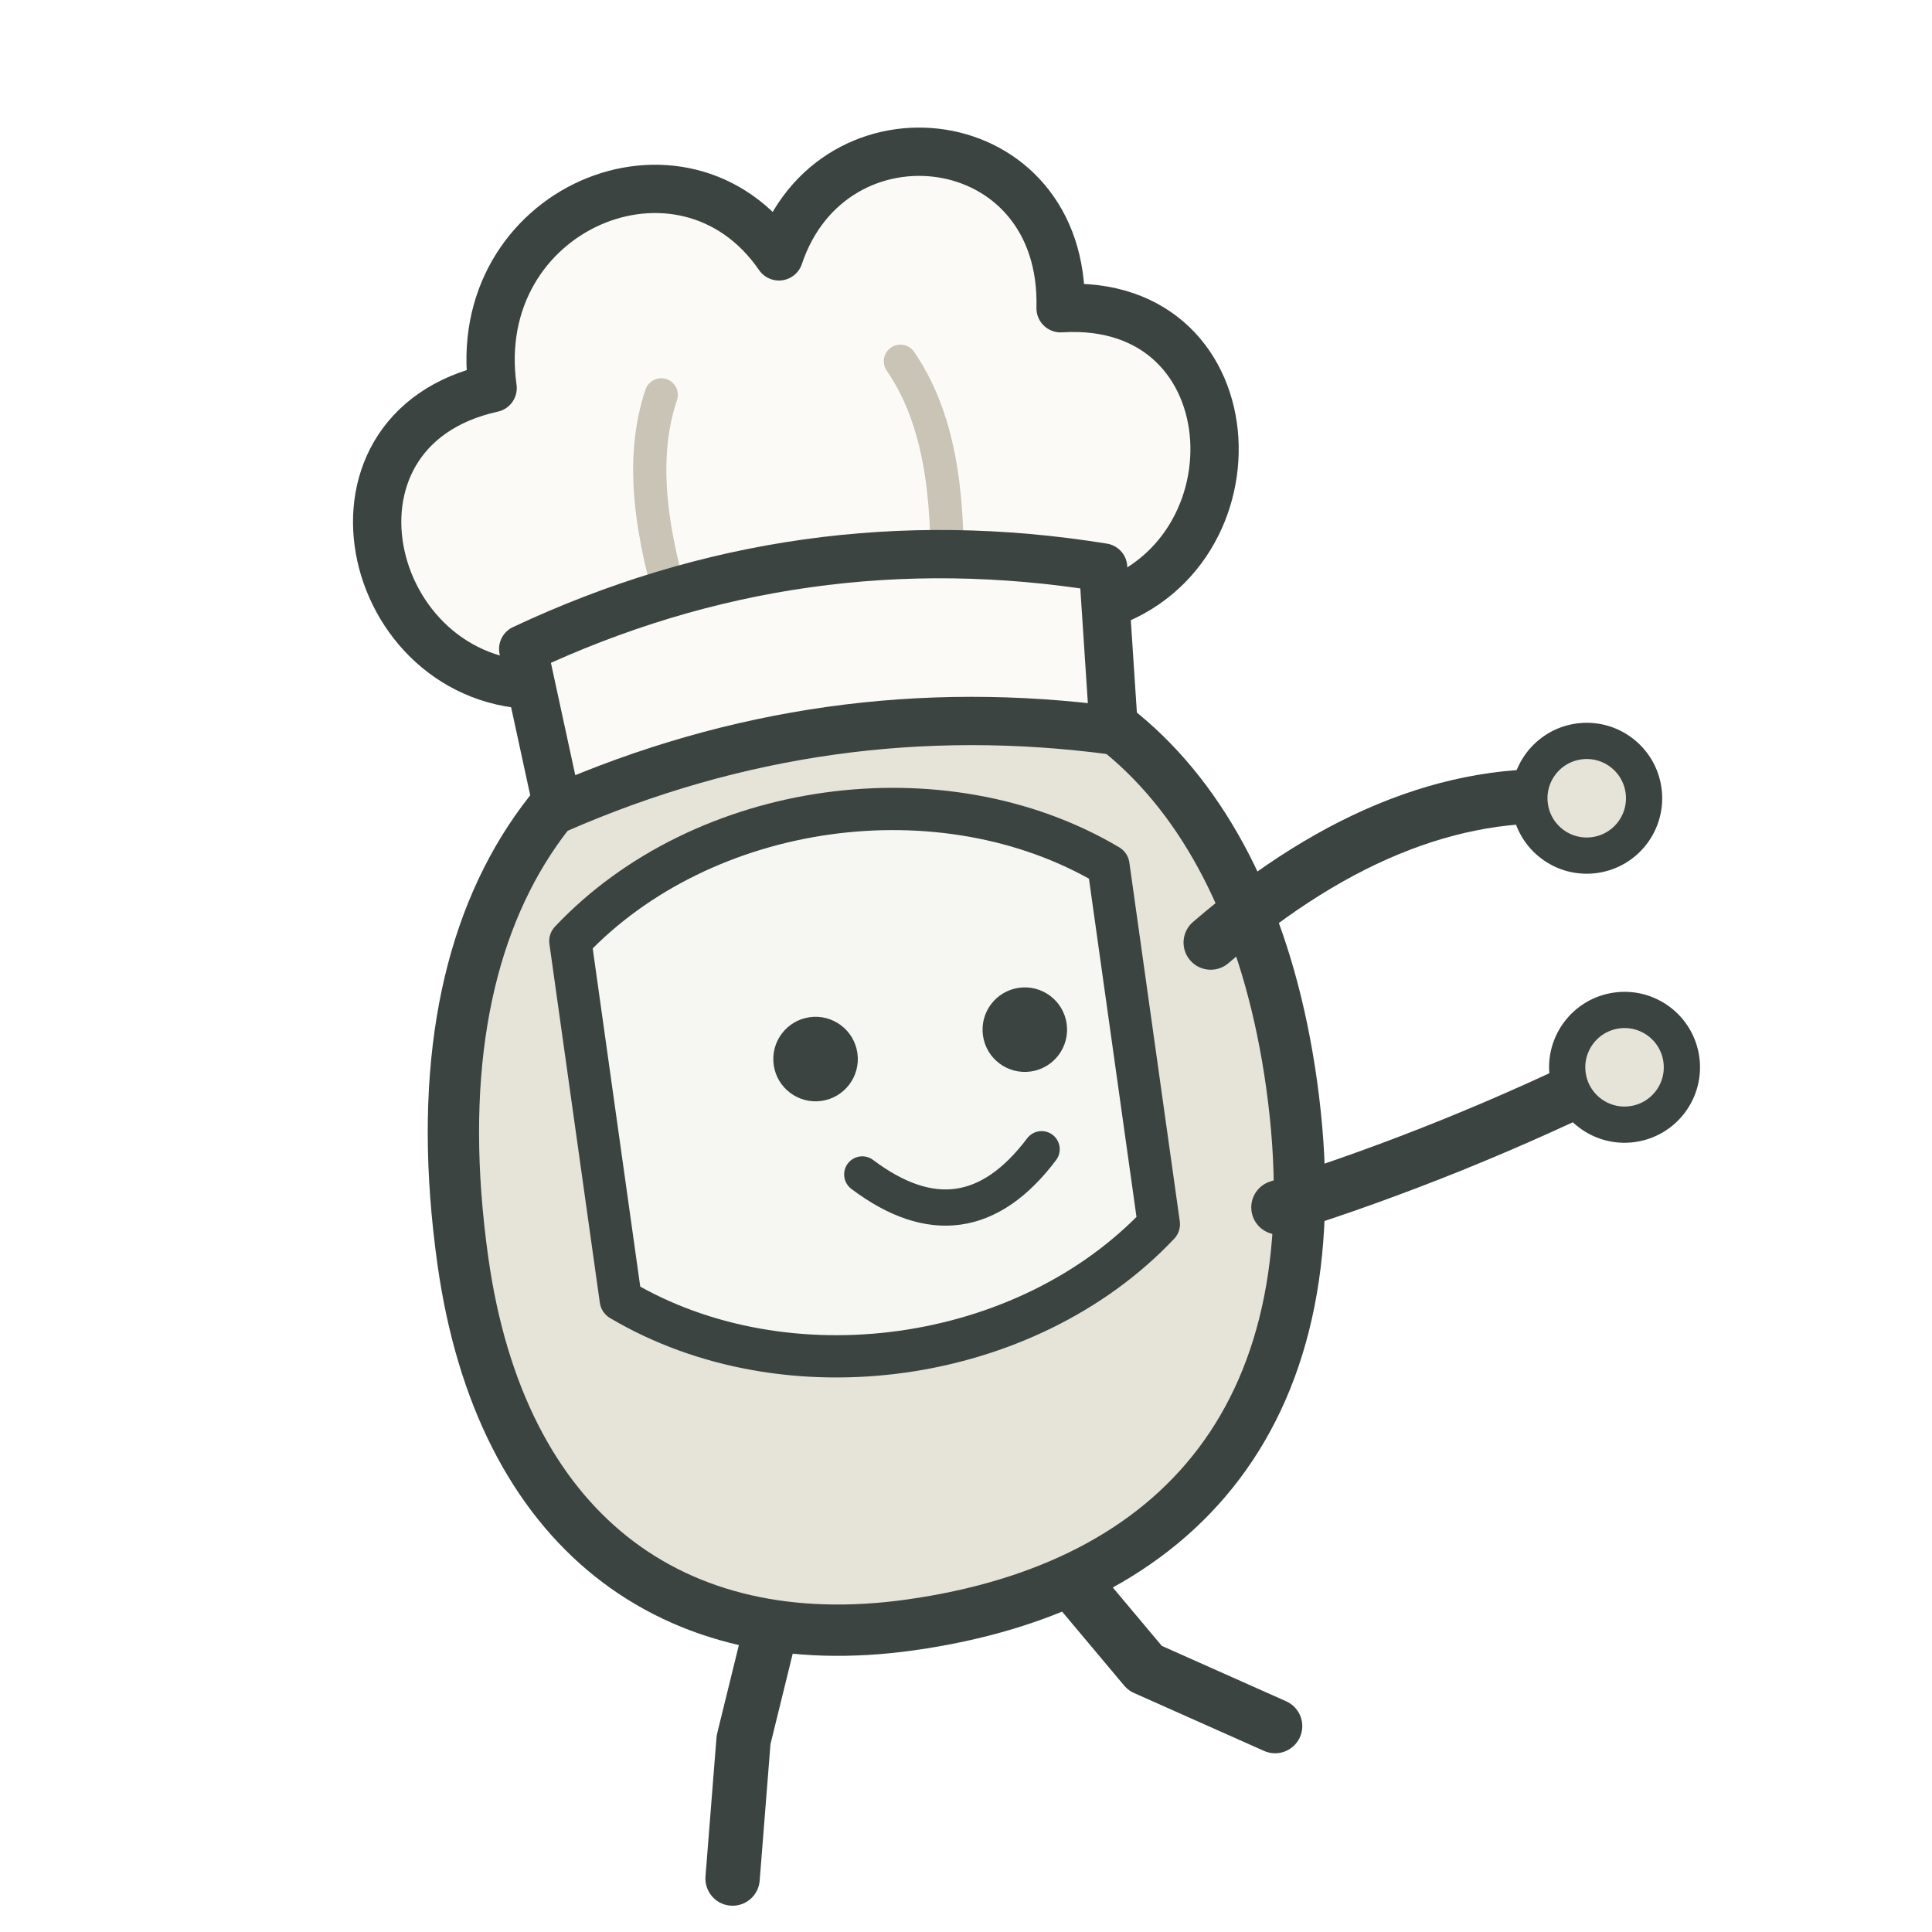
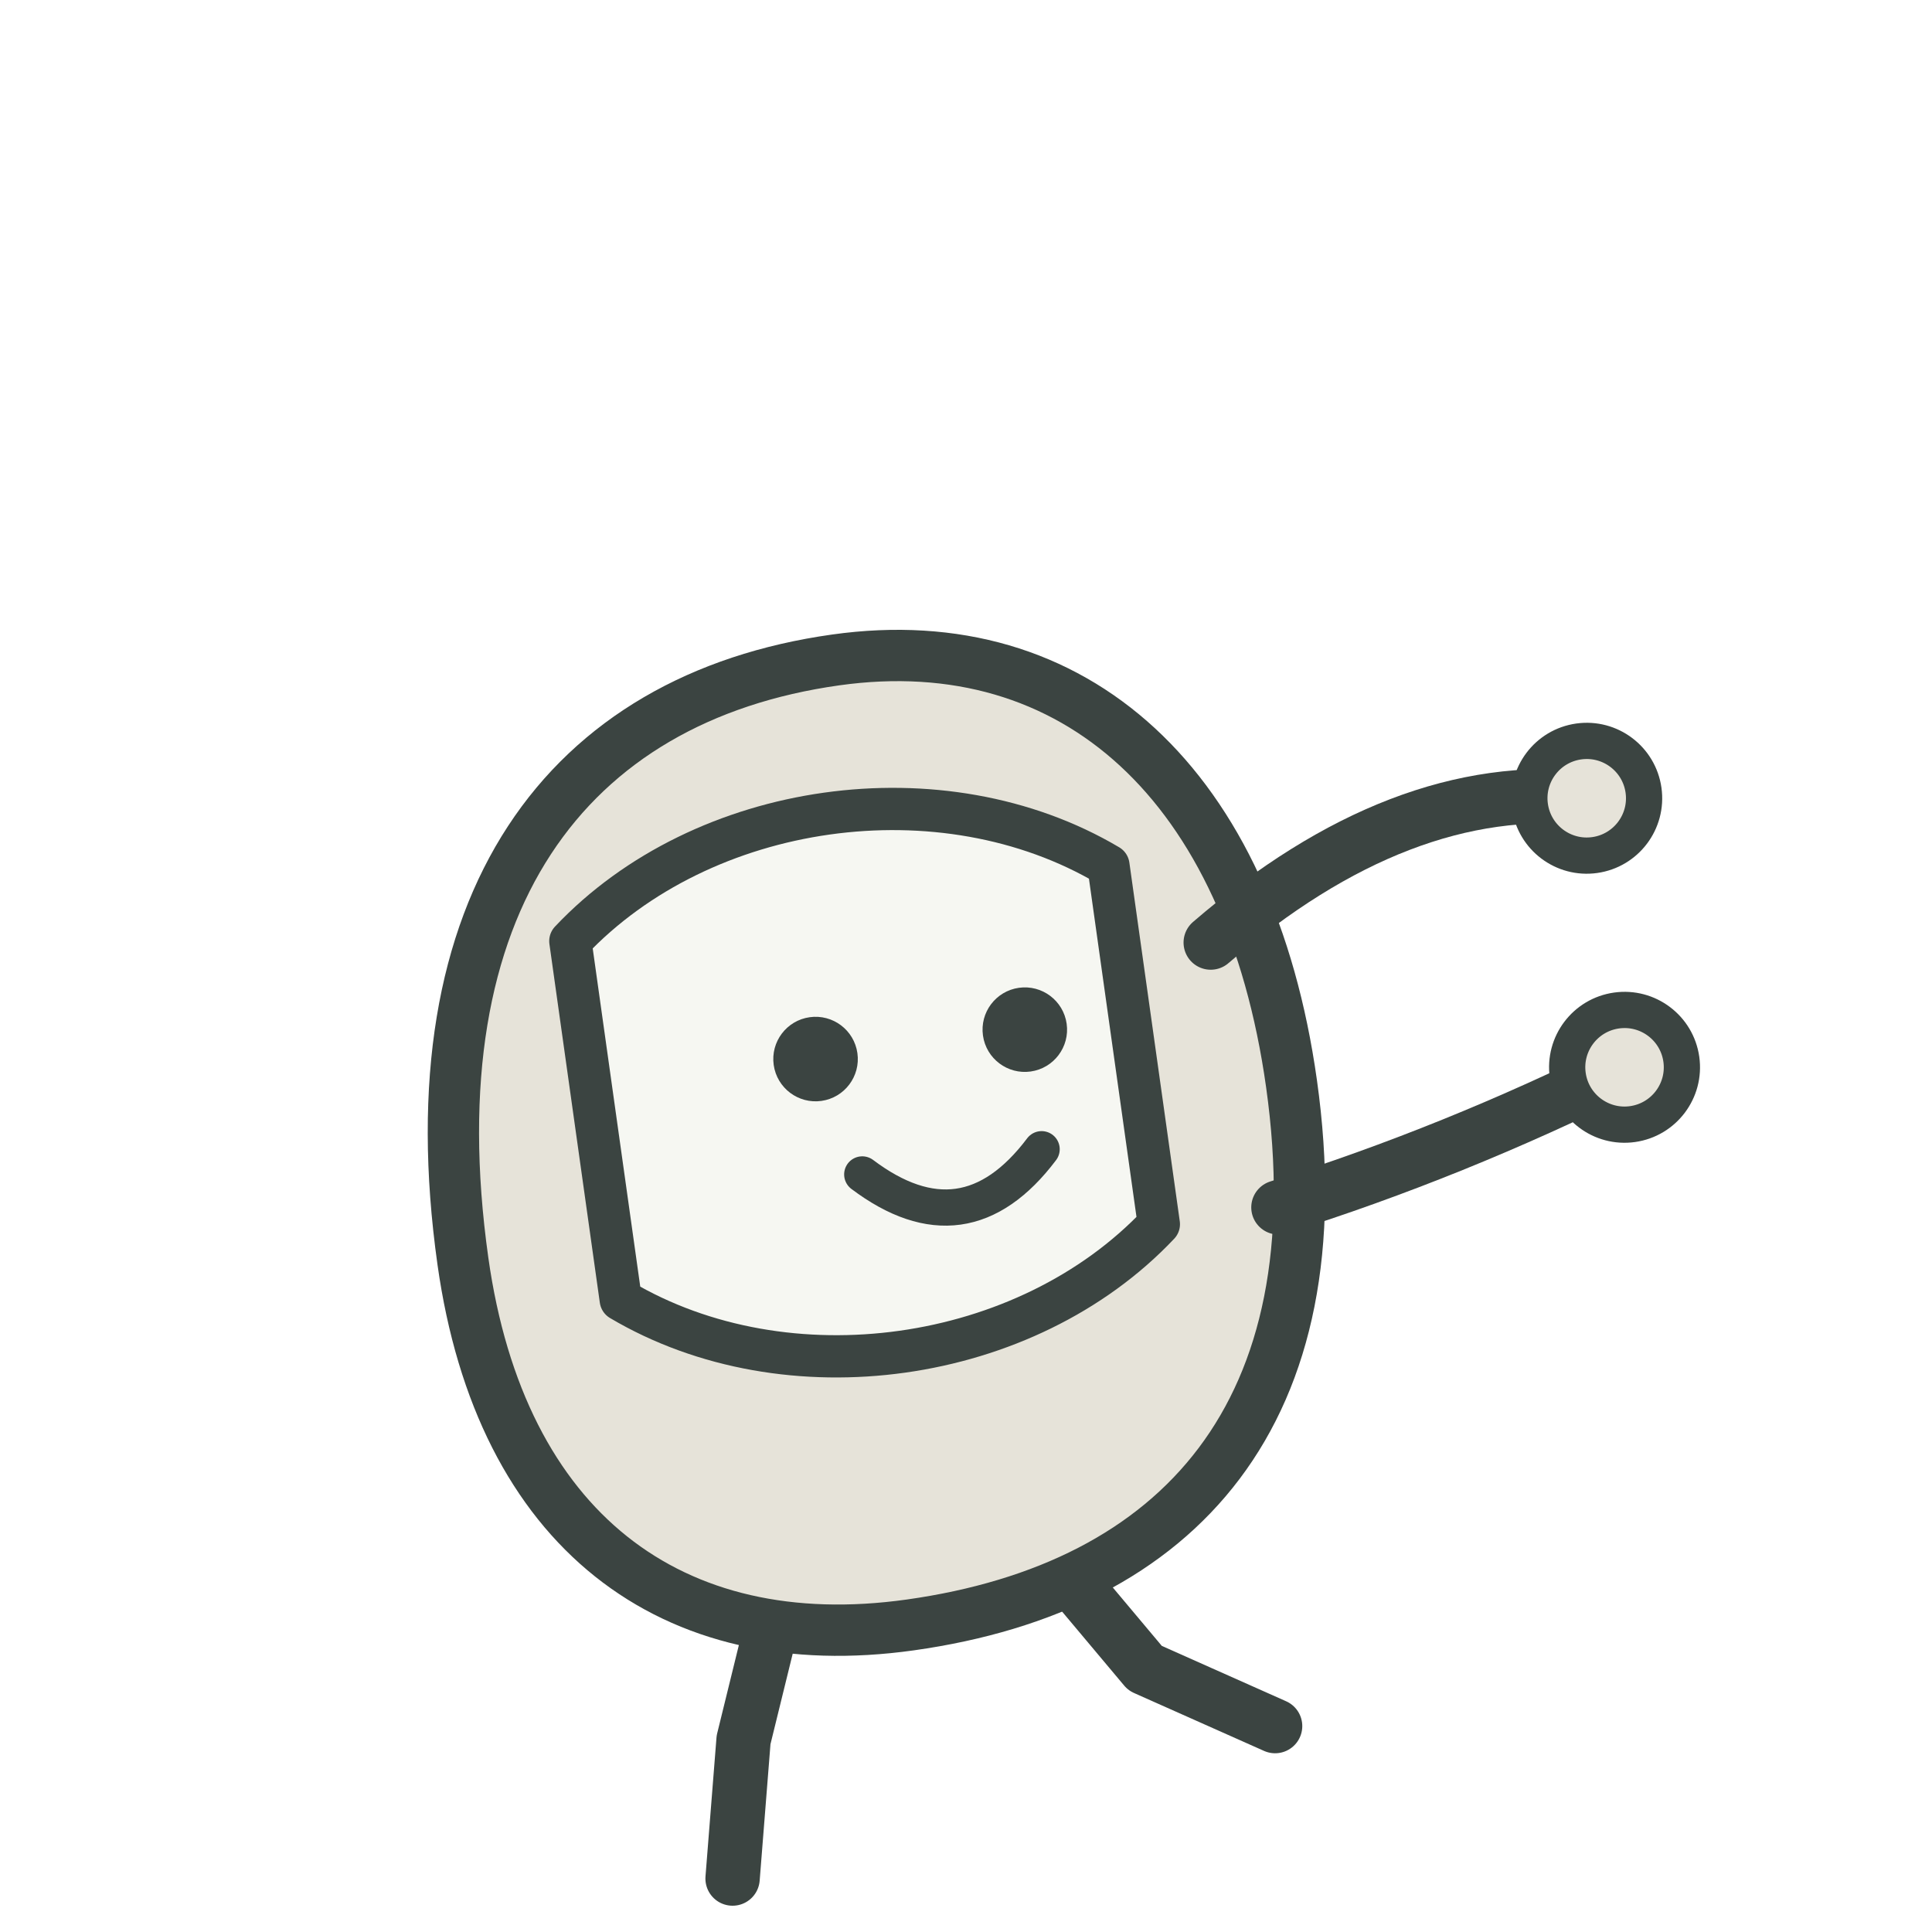
<svg xmlns="http://www.w3.org/2000/svg" width="64" height="64" viewBox="0 0 64 64">
  <g transform="translate(5 16) rotate(-8 30 22)" stroke-linecap="round" stroke-linejoin="round">
    <g fill="none" stroke="#3B4441" stroke-width="1.8">
      <path d="M19 35 l-2 5 l-1 4.5" />
      <path d="M28 35.5 l2.5 4 l4 2.5" />
    </g>
    <path d="M10 23C10 11 16 5 25 5c8 0 13 6 13 16 0 11-6 16-15 16-8 0-13-5-13-14Z" fill="#E6E3D9" stroke="#3B4441" stroke-width="1.7" />
    <path d="M15 13c5-4 13-4 18 0v12c-5 4-13 4-18 0Z" fill="#F6F7F2" stroke="#3B4441" stroke-width="1.4" />
    <circle cx="22.5" cy="18" r="1.4" fill="#3B4441" />
    <circle cx="29.5" cy="18" r="1.4" fill="#3B4441" />
    <path d="M23.5 22c2 2 4 2 6 0" fill="none" stroke="#3B4441" stroke-width="1.2" />
-     <path d="M15.5 4.5 C9.5 4 8.5 -5 15 -5.5 C15 -11.5 22.5 -13.5 25 -8.5 C27.5 -13.5 35 -11.5 34 -5.5 C40.5 -5 39.5 4 33.5 4.5 Z" fill="#FBFAF6" stroke="#3B4441" stroke-width="1.6" />
-     <g fill="none" stroke="#C9C4B6" stroke-width="1.1">
-       <path d="M20 3 C19.5 0 19.5 -2.5 20.5 -4.5" />
-       <path d="M29 3 C29.5 0 29.5 -2.5 28.5 -4.5" />
-     </g>
-     <path d="M14.8 3.2 Q24.5 0.2 34.2 3.2 L33.8 8.6 Q24.5 6 15.2 8.6 Z" fill="#FBFAF6" stroke="#3B4441" stroke-width="1.6" />
    <g fill="none" stroke="#3B4441" stroke-width="1.8">
      <path d="M36 16 Q43 11.5 49 13" />
      <path d="M37 25 Q43 24 49 22" />
    </g>
    <circle cx="49" cy="13" r="1.9" fill="#E6E3D9" stroke="#3B4441" stroke-width="1.2" />
    <circle cx="49" cy="22" r="1.9" fill="#E6E3D9" stroke="#3B4441" stroke-width="1.2" />
  </g>
</svg>
